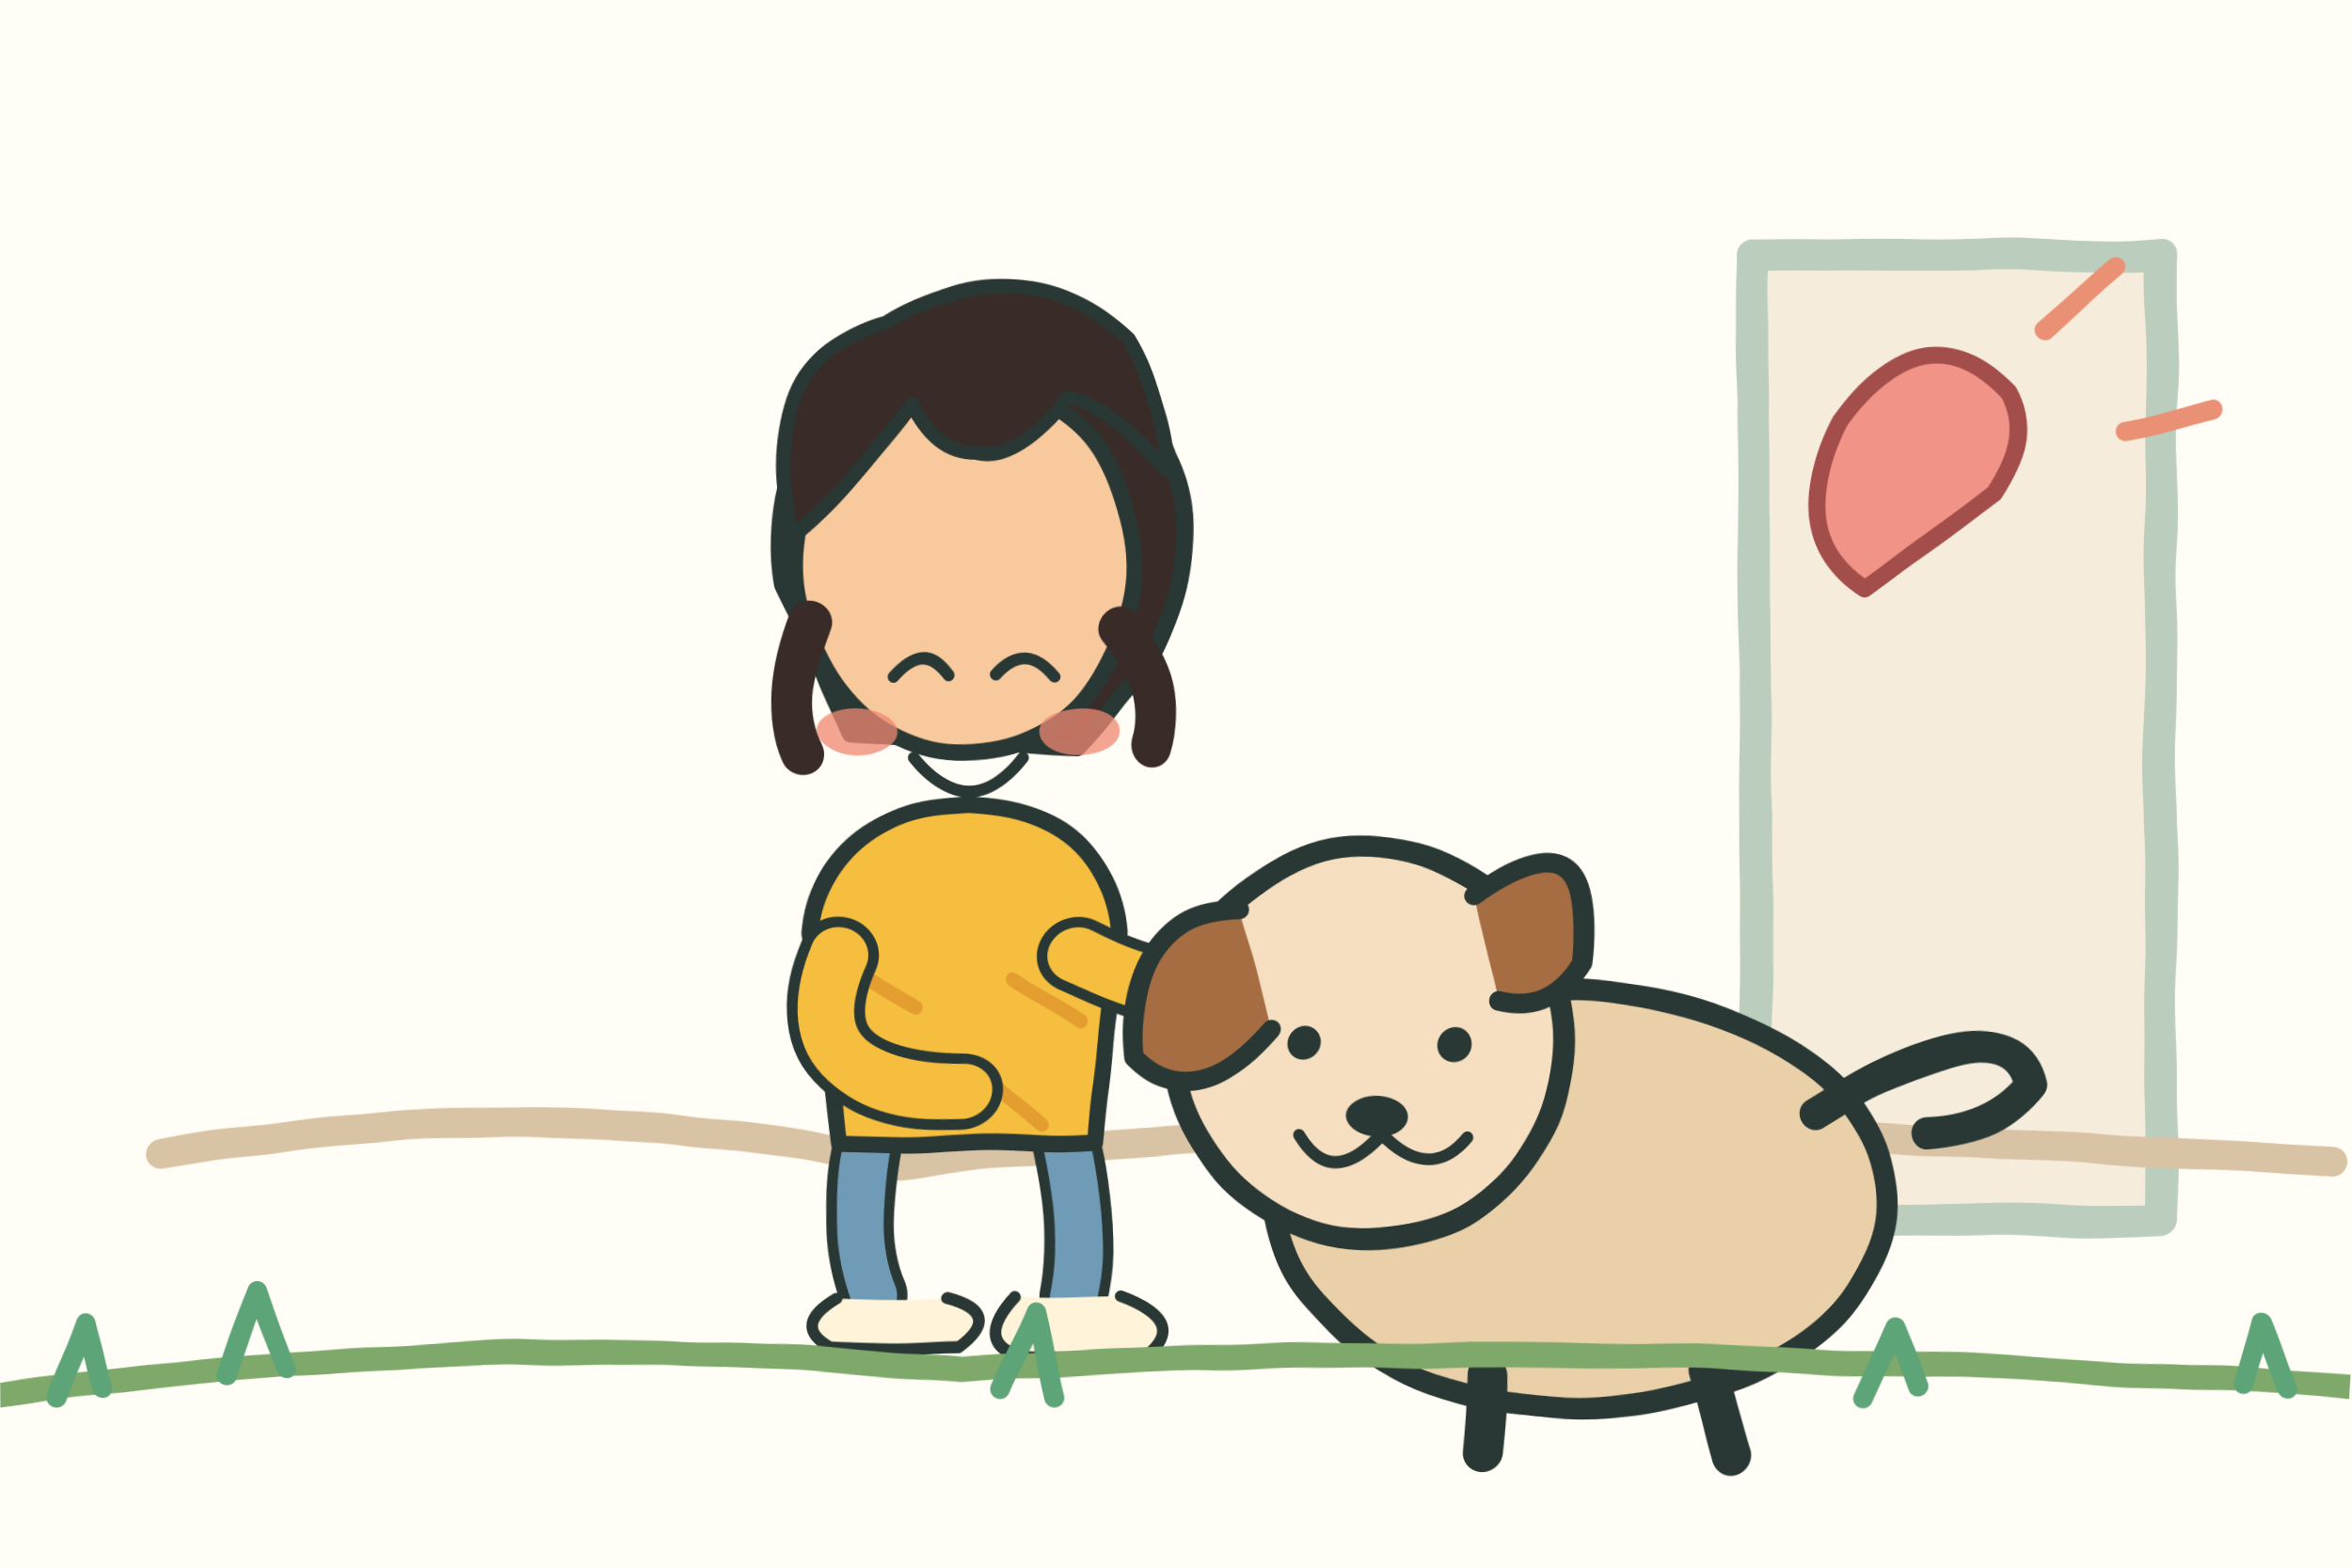
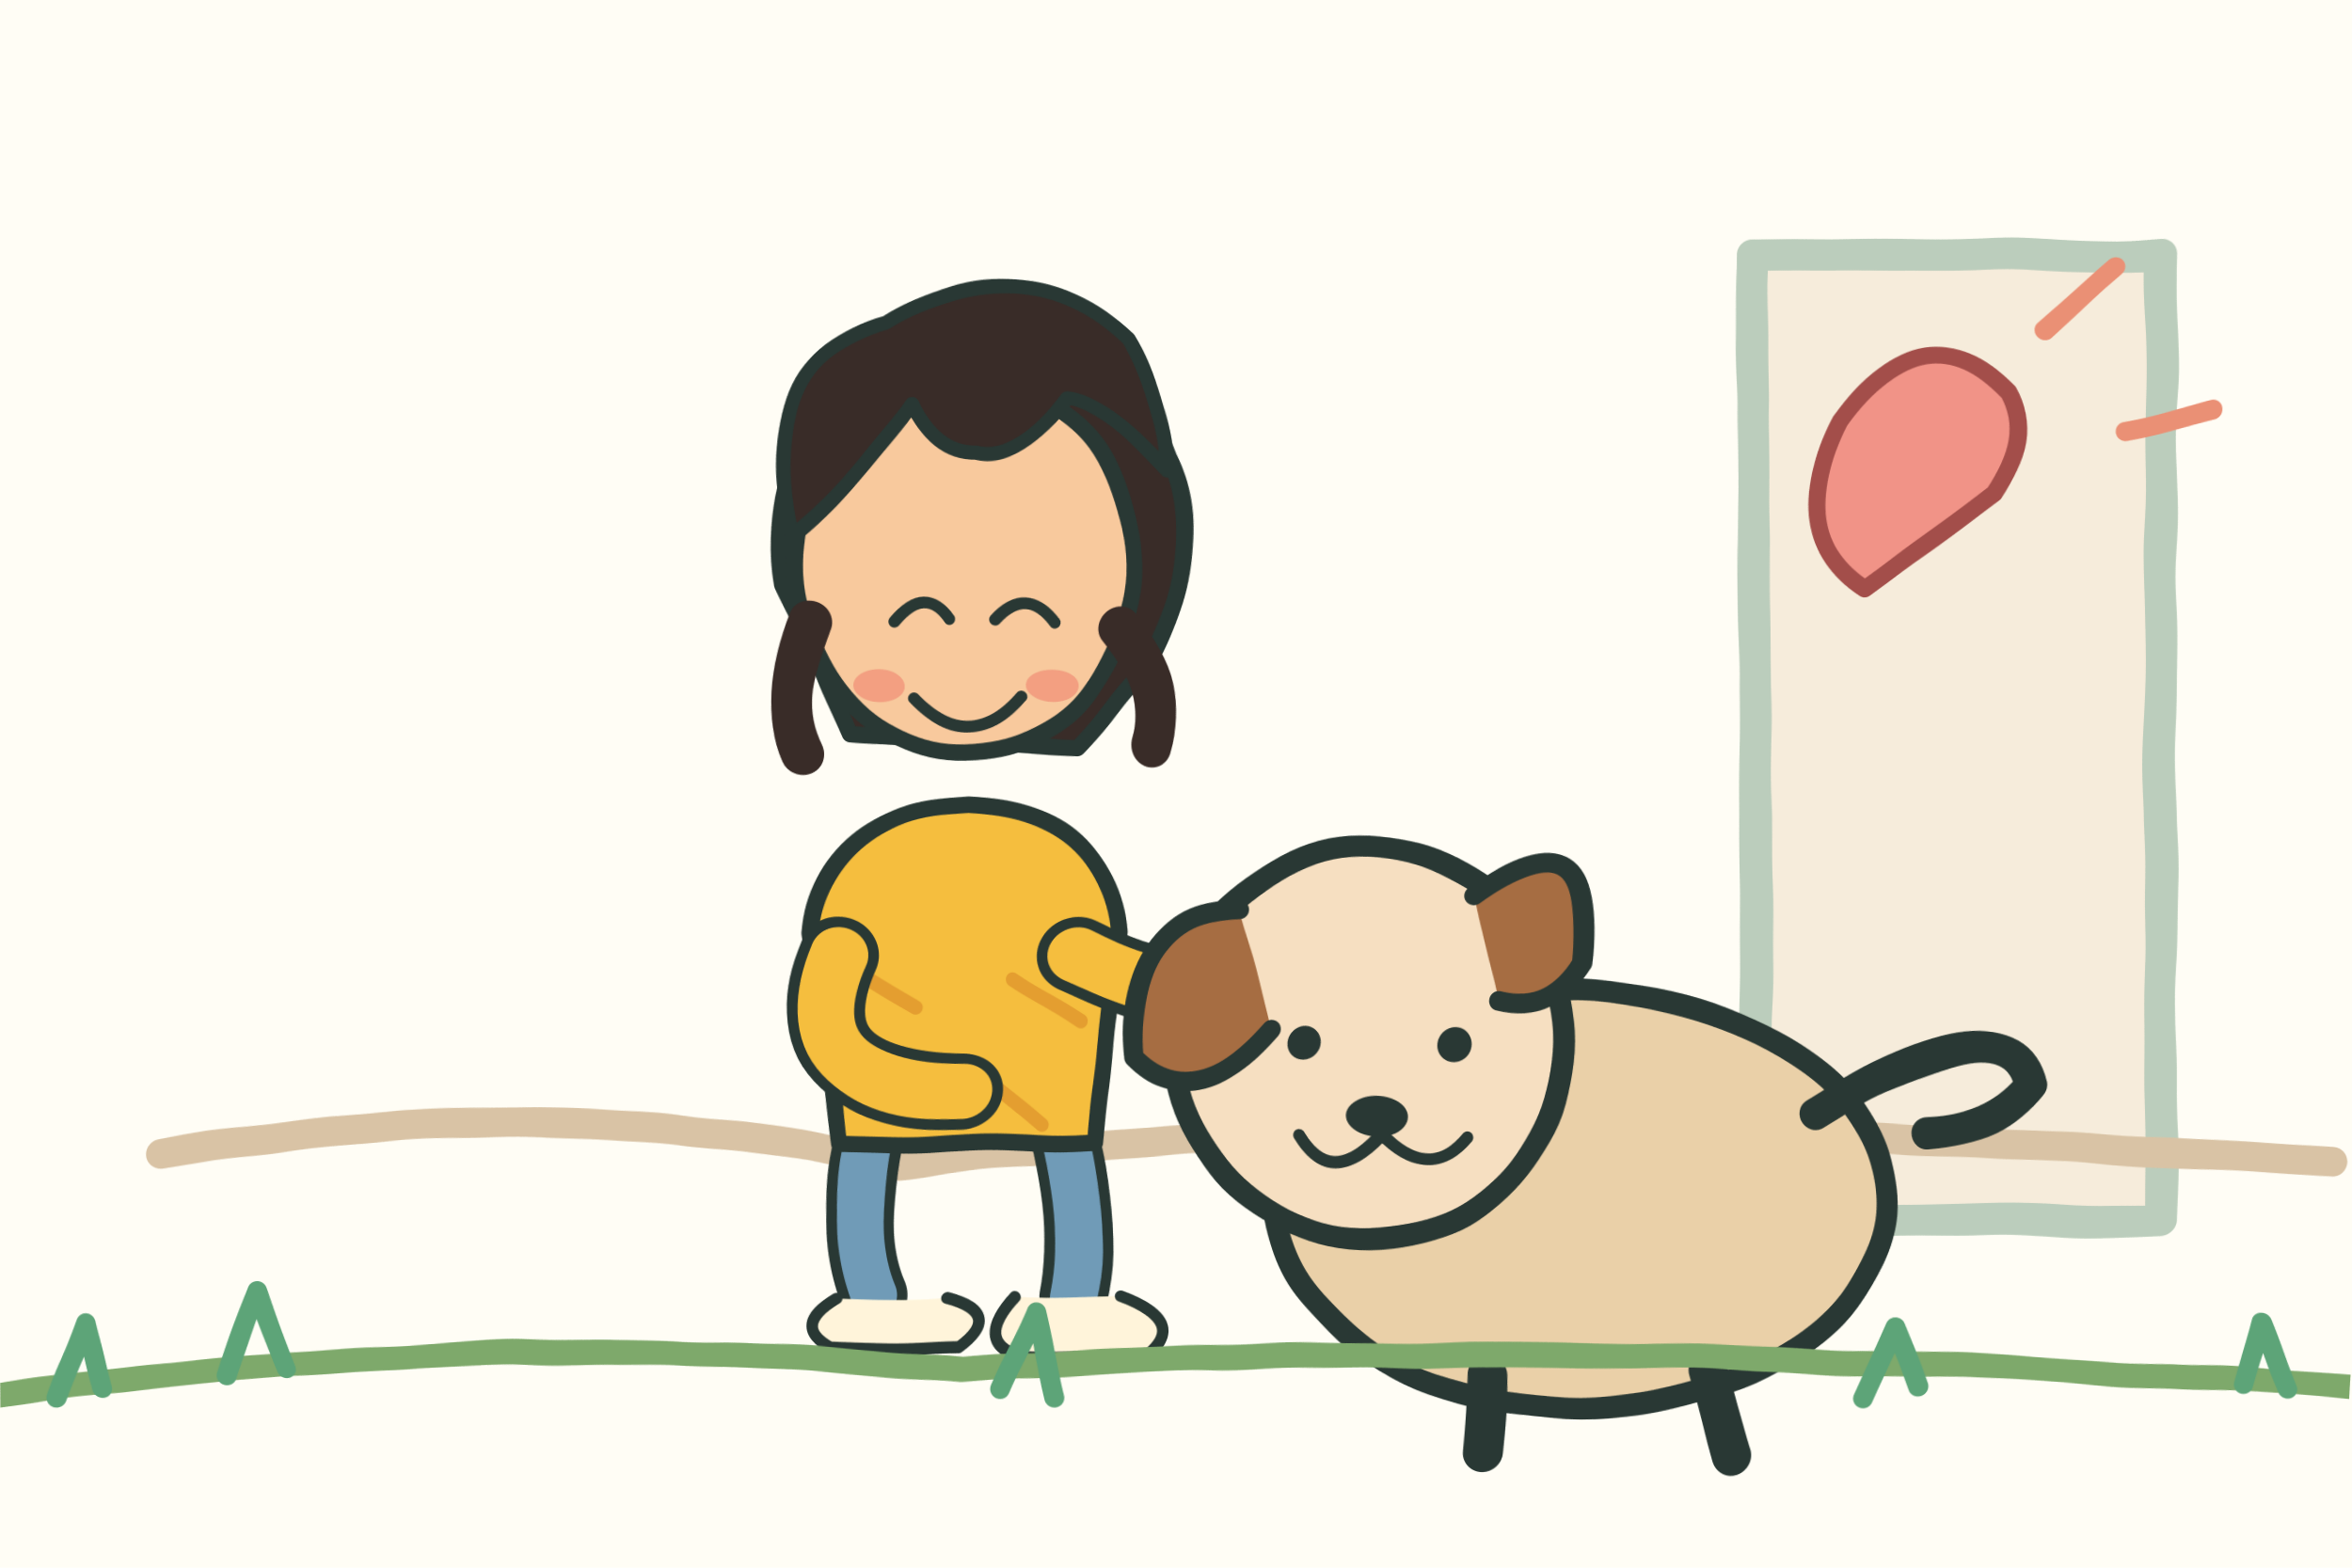
<svg xmlns="http://www.w3.org/2000/svg" viewBox="0 0 960 640" width="960" height="640" role="img" aria-label="A girl gently hugs a friendly dog by the doorway">
  <defs>
    <filter id="wiggle" x="-4%" y="-4%" width="108%" height="108%">
      <feTurbulence type="fractalNoise" baseFrequency=".018" numOctaves="2" seed="7" result="n" />
      <feDisplacementMap in="SourceGraphic" in2="n" scale="3.5" xChannelSelector="R" yChannelSelector="G" />
    </filter>
    <pattern id="crayon" width="14" height="12" patternUnits="userSpaceOnUse">
      <path d="M-2 11L5 2 M6 14L13 4" fill="none" stroke="#AE854A" stroke-width="1.8" opacity=".28" />
    </pattern>
  </defs>
  <rect width="960" height="640" fill="#FFFDF5" />
  <g filter="url(#wiggle)" stroke-linejoin="round" stroke-linecap="round">
    <path d="M715 104h167v394H718Z" fill="#F2E4CE" stroke="#9AB69F" stroke-width="13" opacity=".67" />
    <path d="M66 471q160 -28 301 4q248 -26 585 0" stroke="#D9C3A5" stroke-width="12" fill="none" />
    <g transform="translate(394 291) scale(0.96)">
      <path d="M-35 158q-17 60 -4 89 M35 158q19 53 11 91" fill="none" stroke="#293834" stroke-width="29" />
      <path d="M-35 158q-17 60 -4 89 M35 158q19 53 11 91" fill="none" stroke="#709BB7" stroke-width="20" />
      <path d="M-55 249q-19 13 -2 21h54q19 -13 -5 -21M21 249q-18 19 3 25h52q19 -14 -10 -25" fill="#FFF4DA" stroke="#293834" stroke-width="5" />
      <path d="M-66 94q5 -51 67 -55q61 4 64 54l-10 90h-108Z" fill="#F5BE3E" stroke="#293834" stroke-width="7" />
      <path d="M-53 125l28 30M-42 113l20 12M0 150l32 25M21 113l28 18" stroke="#DF952C" stroke-width="6" fill="none" opacity=".78" />
      <path d="M-54 103Q-77 159 -1 161 M48 103Q94 127 113 115" fill="none" stroke="#293834" stroke-width="33" />
      <path d="M-54 103Q-77 159 -1 161 M48 103Q94 127 113 115" fill="none" stroke="#F5BE3E" stroke-width="24" />
      <circle cx="113" cy="115" r="16" fill="#F8C99D" stroke="#293834" stroke-width="4" />
      <path d="M-77 -54q-11 -80 67 -97q73 -15 96 42q20 36 -10 92l-29 32l-96 -6Z" fill="#392C28" stroke="#293834" stroke-width="7" />
      <ellipse cx="0" cy="-63" rx="72" ry="80" fill="#F8C99D" stroke="#293834" stroke-width="7" />
      <path d="M-73 -74q-18 -78 39 -92q59 -35 103 7q13 22 17 56q-29 -30 -42 -31q-19 28 -39 23q-19 0 -28 -20q-16 24 -50 57Z" fill="#392C28" stroke="#293834" stroke-width="6" />
      <path d="M-66 -39q-14 34 -3 57M66 -36q21 28 13 50" stroke="#392C28" stroke-width="18" fill="none" />
-       <ellipse cx="-46" cy="8" rx="17" ry="10" fill="#EF8871" opacity=".75" />
-       <ellipse cx="48" cy="8" rx="17" ry="10" fill="#EF8871" opacity=".75" />
-       <path d="M-31 -16q13 -15 24 0 M13 -16q13 -15 25 0" stroke="#293834" stroke-width="5" fill="none" />
-       <path d="M-22 19q24 29 46 0" stroke="#293834" stroke-width="5" fill="none" />
+       <ellipse cx="-37" cy="-12" rx="11" ry="7" fill="#EF8871" opacity=".65" />
+       <ellipse cx="37" cy="-12" rx="11" ry="7" fill="#EF8871" opacity=".65" />
+       <path d="M-31 -39q13 -15 24 0 M13 -39q13 -15 25 0" stroke="#293834" stroke-width="5" fill="none" />
+       <path d="M-22 -7q24 26 46 0" stroke="#293834" stroke-width="5" fill="none" />
    </g>
    <g transform="translate(608 410)">
      <ellipse cx="37" cy="80" rx="125" ry="85" fill="#EAD0A8" stroke="#293834" stroke-width="9" />
      <circle cx="-49" cy="16" r="80" fill="#F6DFC1" stroke="#293834" stroke-width="9" />
      <path d="M-102 -39q-48 4 -43 61q24 24 56 -12M-6 -45q50 -37 44 29q-11 21 -35 15" fill="#A66D42" stroke="#293834" stroke-width="8" />
      <circle cx="-75" cy="16" r="7" fill="#293834" />
      <circle cx="-15" cy="16" r="7" fill="#293834" />
      <ellipse cx="-46" cy="45" rx="12" ry="8" fill="#293834" />
      <path d="M-45 53q-19 22 -32 1 M-42 54q18 17 33 0" fill="none" stroke="#293834" stroke-width="5" />
      <path d="M133 45q79 -48 88 -12q-12 17 -42 19" fill="none" stroke="#293834" stroke-width="13" />
      <path d="M89 150l10 34 M-1 151l-2 32" stroke="#293834" stroke-width="16" />
    </g>
    <path d="M751 172q34 -48 69 -12q10 18 -6 41l-52 39q-34 -22 -11 -68Z" fill="#F19387" stroke="#A34E4A" stroke-width="7" />
    <path d="M835 135l29 -27M867 176l36 -8" fill="none" stroke="#EA9075" stroke-width="8" />
    <path d="M-10 571Q200 541 393 559Q630 544 968 567" fill="none" stroke="#7EA96B" stroke-width="10" />
    <path d="M23 571l12 -31l6 27M92 562l13 -35l12 32M409 567l14 -31l8 34M761 570l13 -28l9 24M916 566l7 -26l11 28" fill="none" stroke="#5DA478" stroke-width="8" />
  </g>
</svg>
